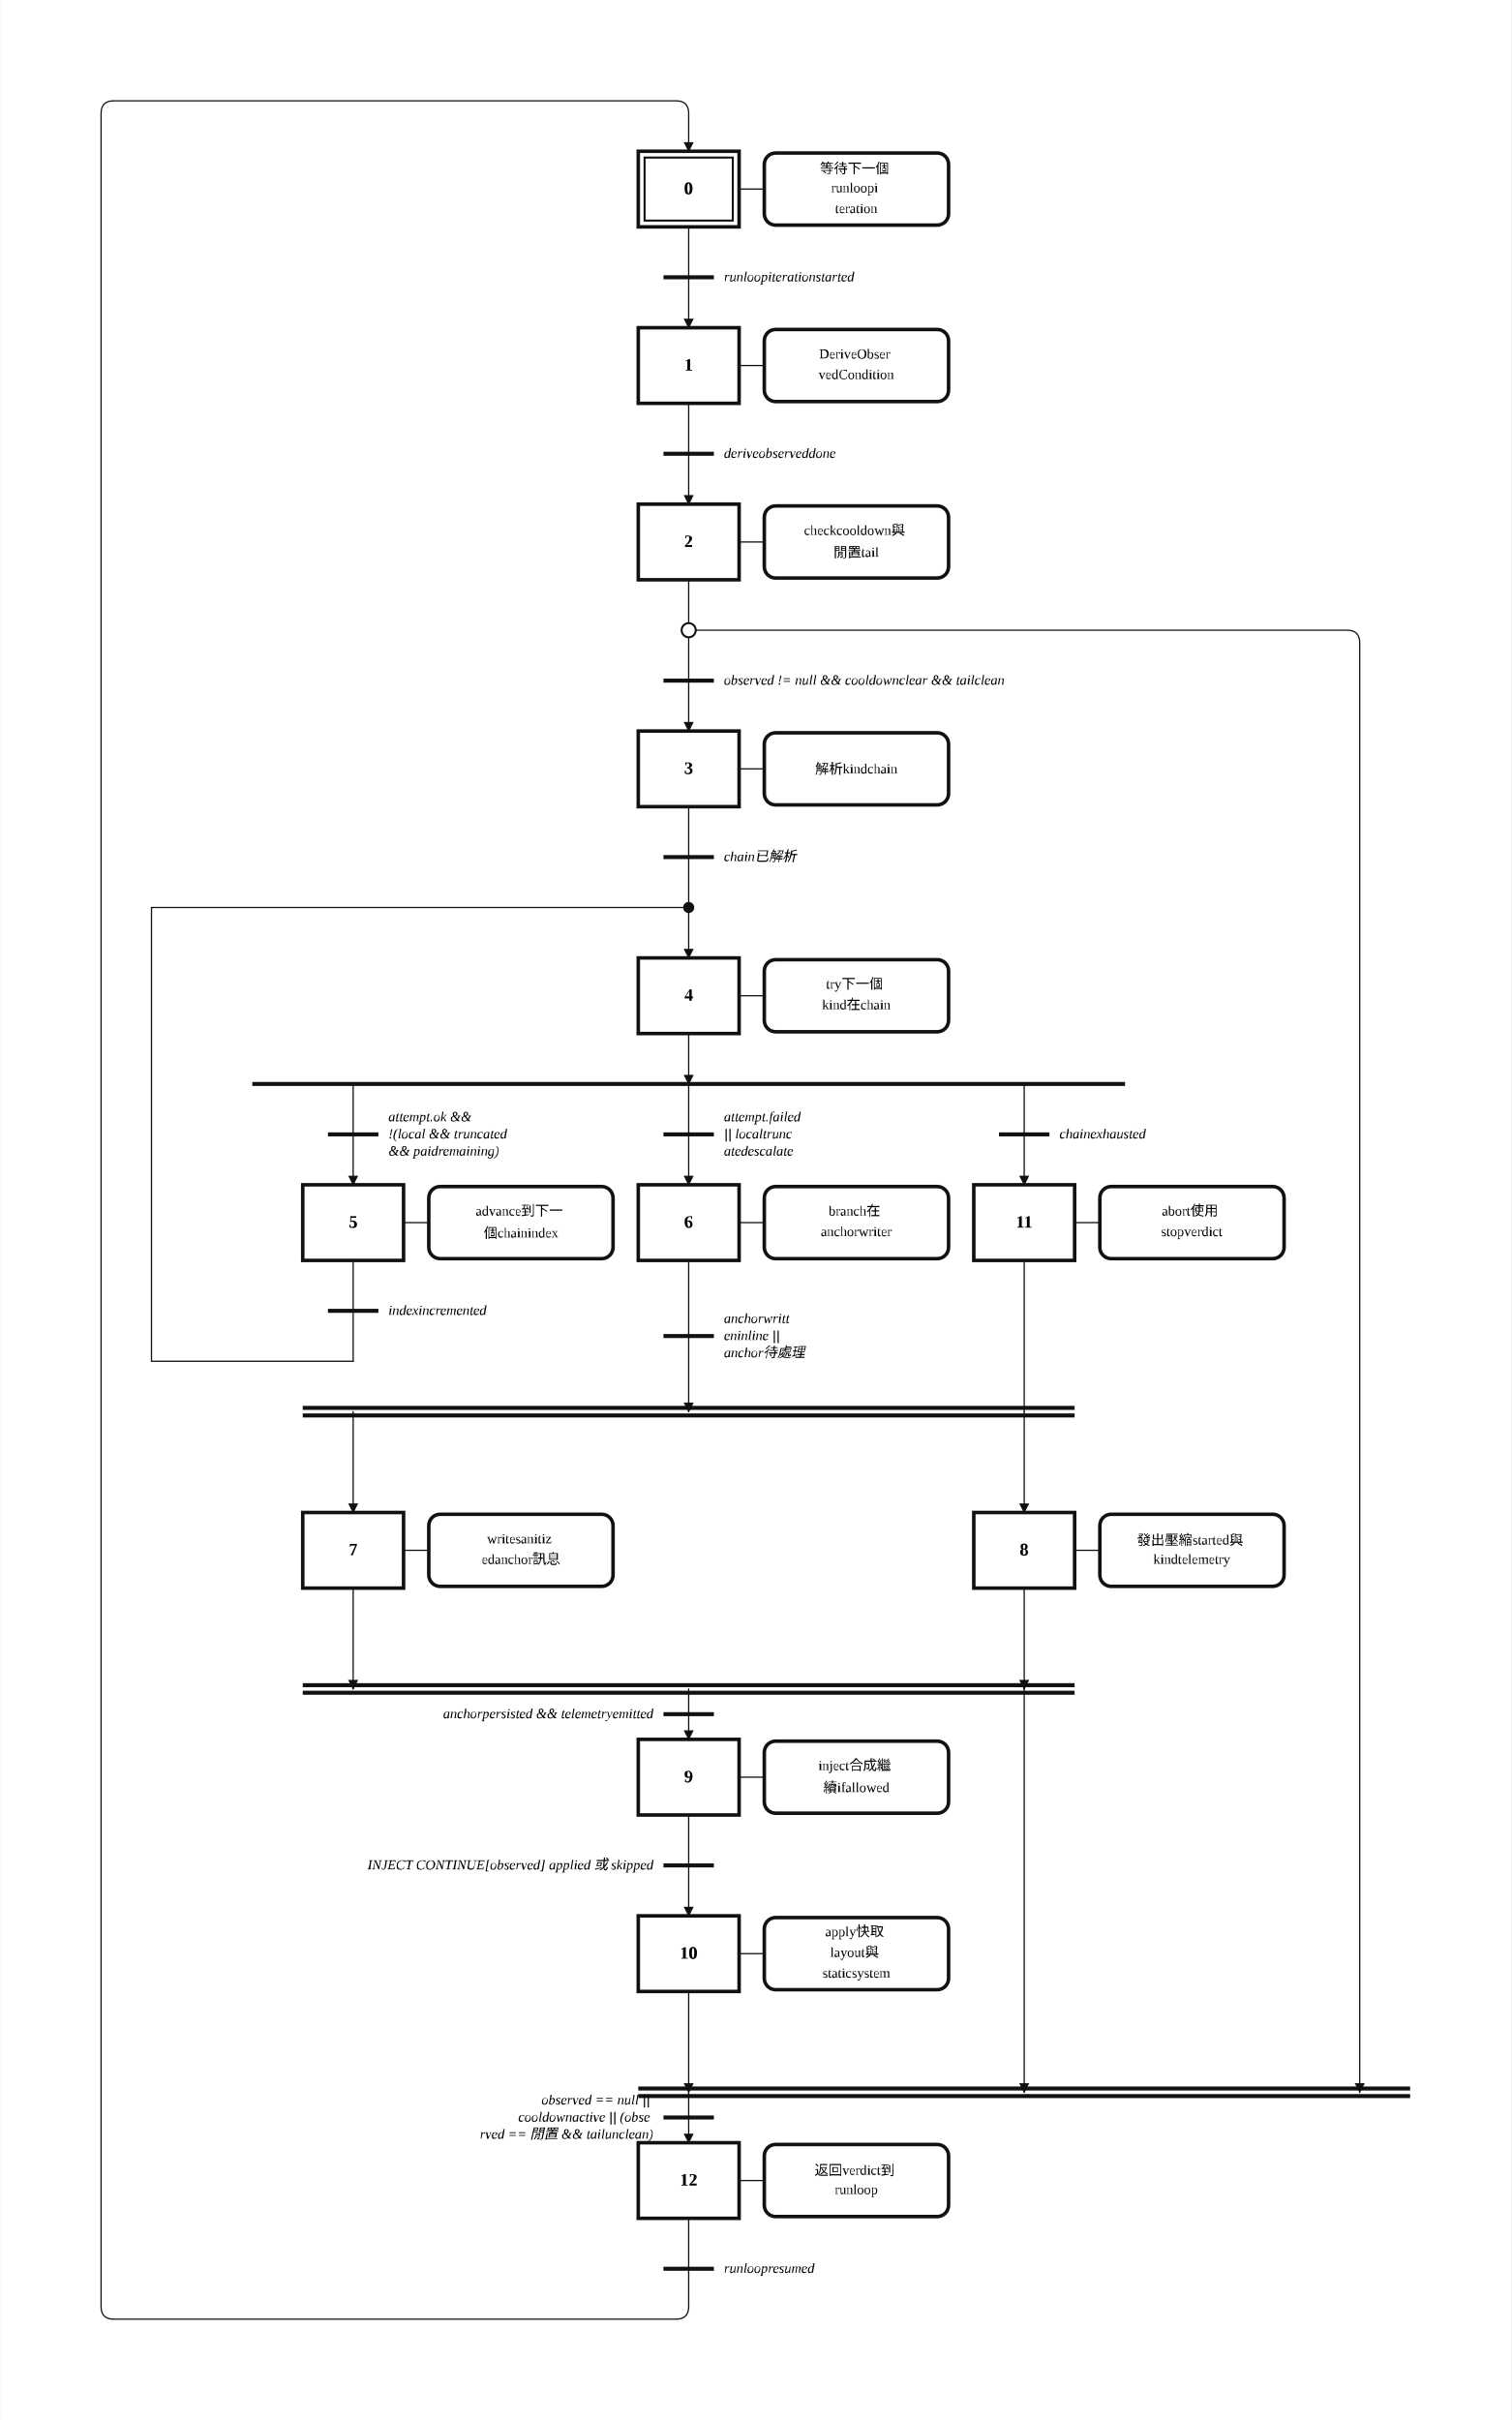
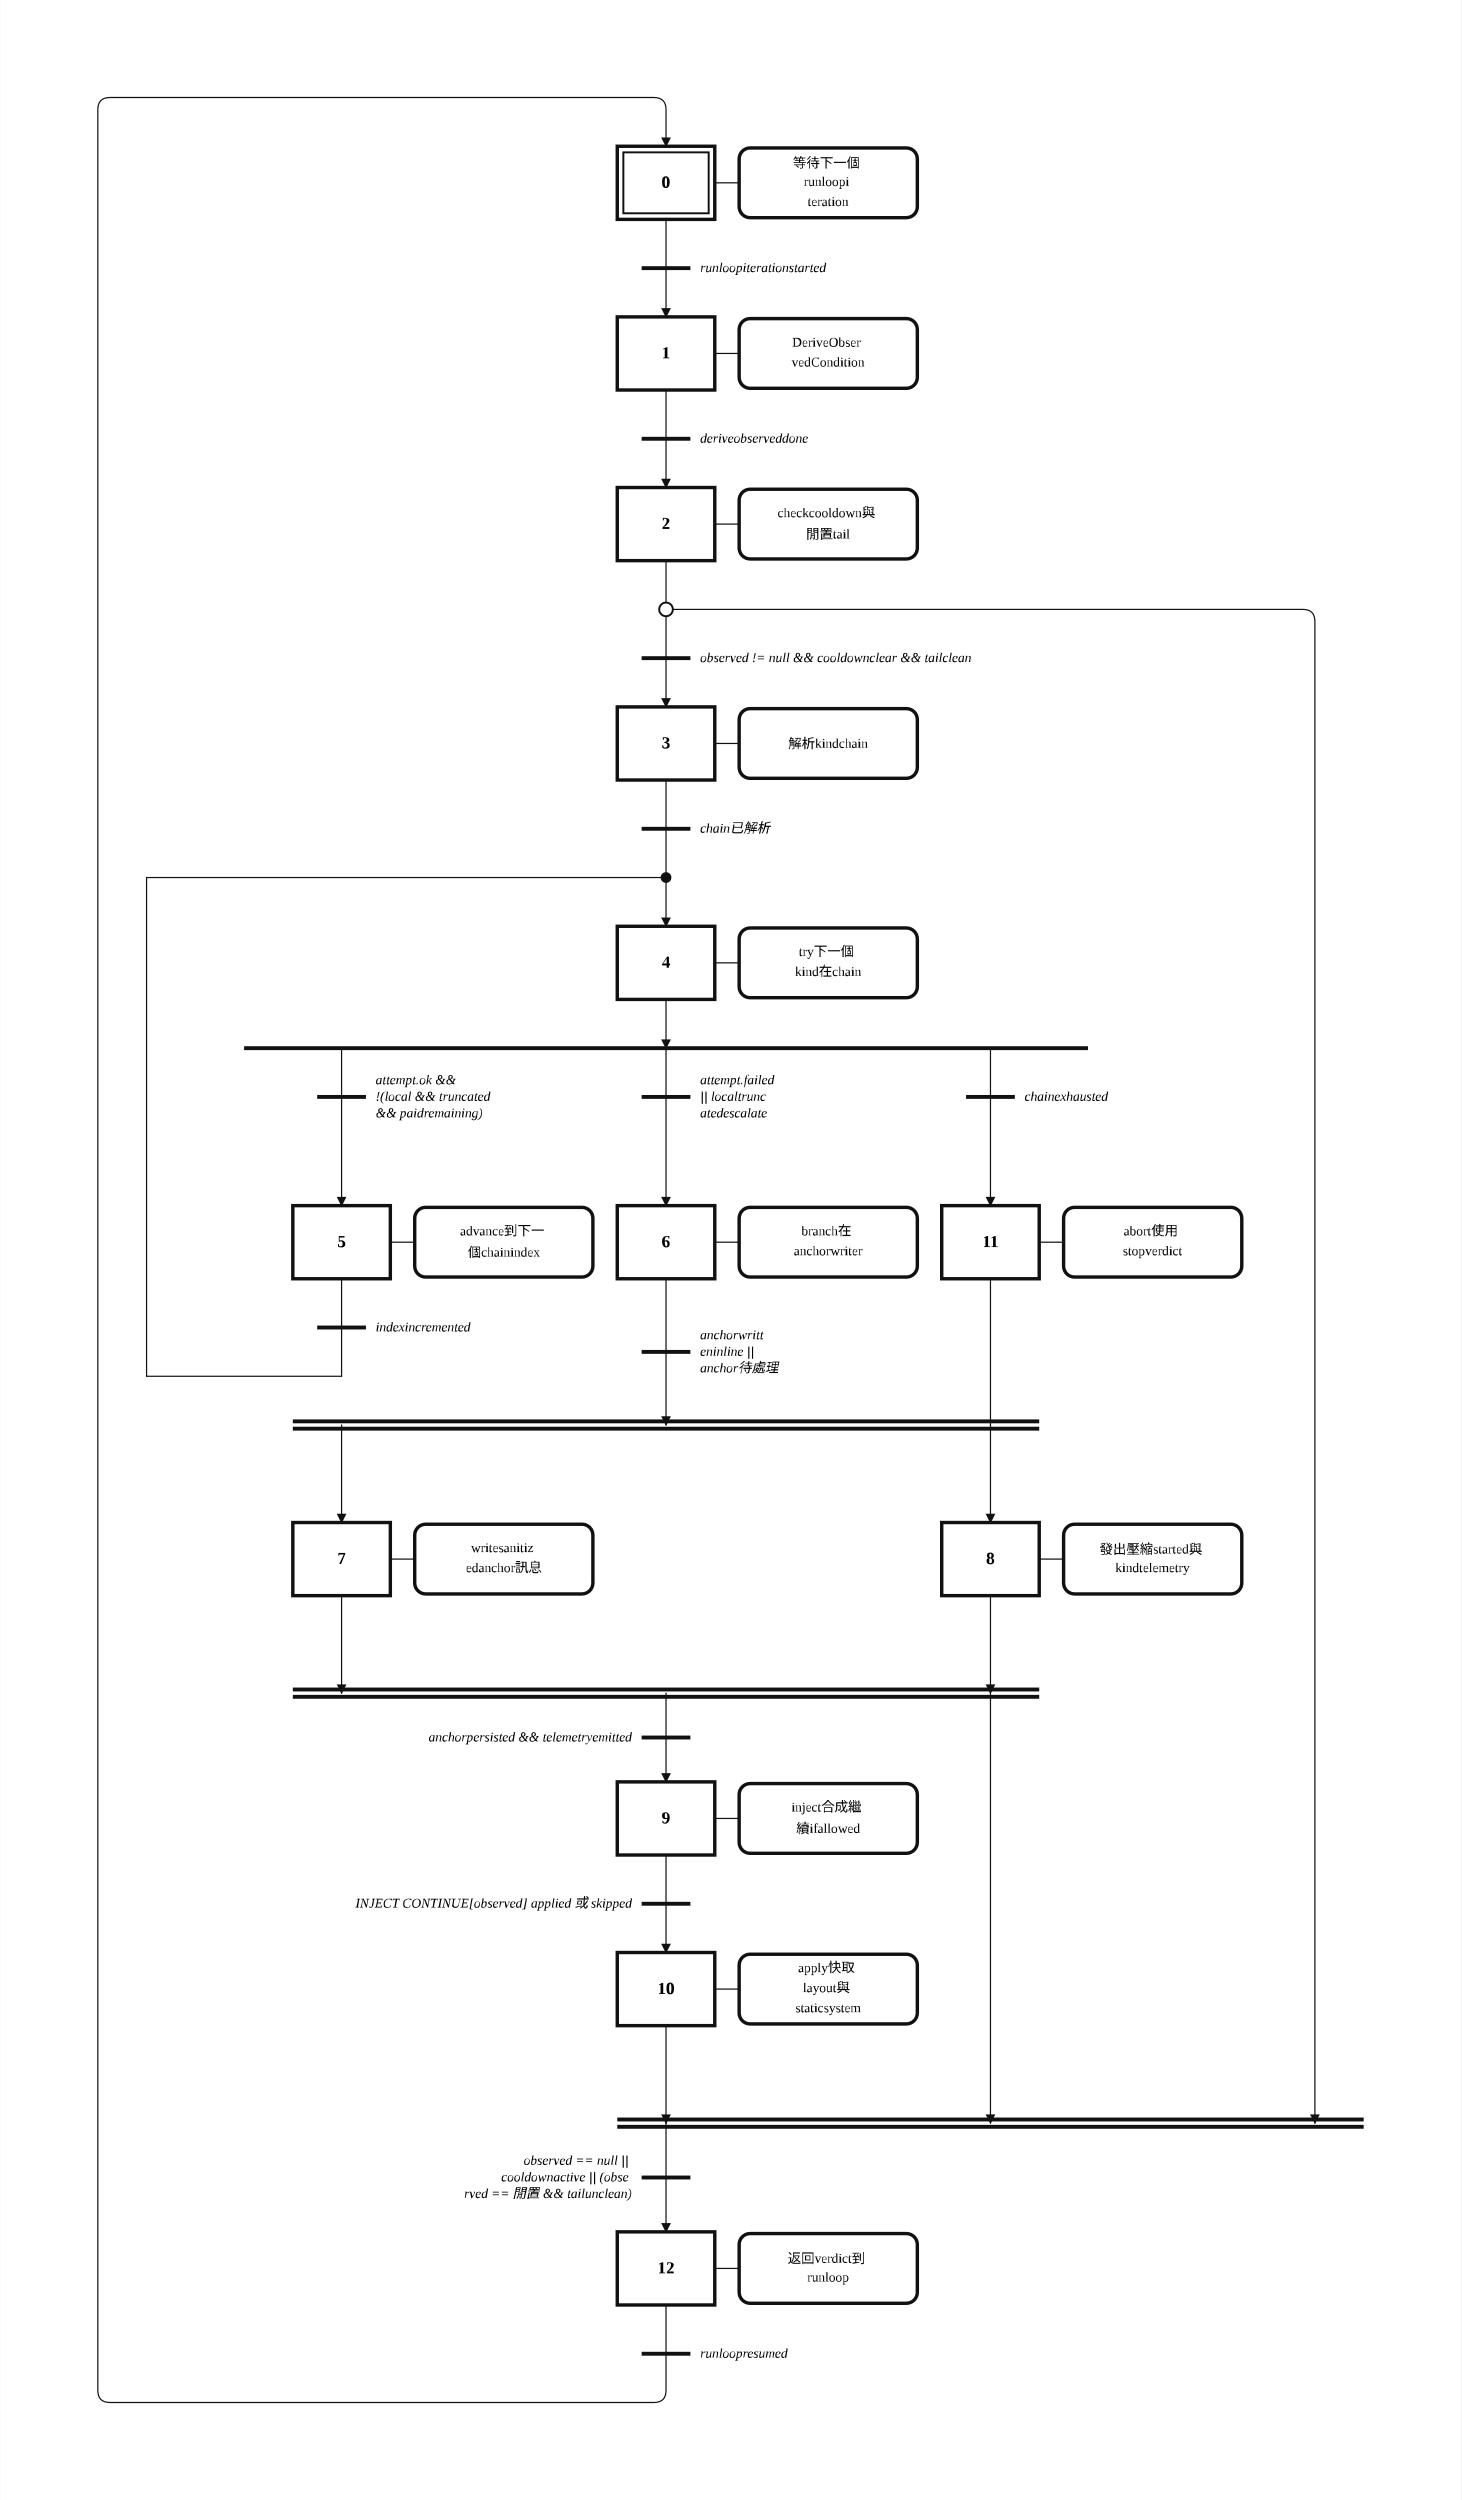
- <svg xmlns="http://www.w3.org/2000/svg" width="1199" height="1920" viewBox="-4.00 -2.00 59.93 96.00" role="img">
+ <svg xmlns="http://www.w3.org/2000/svg" width="1199" height="2051" viewBox="-4.00 -2.00 59.93 102.56" role="img">
  <style>
.step{fill:#fff;stroke:#111;stroke-width:.14}.step-inner{fill:none;stroke:#111;stroke-width:.08}
.action{fill:#fff;stroke:#111;stroke-width:.14}.gate{stroke:#111;stroke-width:.16}
.edge{fill:none;stroke:#111;stroke-width:.05;stroke-linecap:round;stroke-linejoin:round}.edge-arrow{marker-end:url(#arrow)}
.flyover-mask{stroke:#fff;stroke-width:.12;stroke-linecap:round}
.flyover{fill:none;stroke:#111;stroke-width:.05;stroke-linecap:round}
.junction{fill:#111;stroke:#111;stroke-width:0}.branch-junction{fill:#fff;stroke:#111;stroke-width:.08}
.assoc{stroke:#111;stroke-width:.05}.label{font:bold .7px 'Times New Roman', 'BiauKai', 'DFKai-SB', serif;text-anchor:middle;dominant-baseline:middle}
.action-label{font:.55px 'Times New Roman', 'BiauKai', 'DFKai-SB', serif;text-anchor:middle;dominant-baseline:middle}.gate-label{font:italic .55px 'Times New Roman', 'BiauKai', 'DFKai-SB', serif;text-anchor:start;dominant-baseline:middle}.gate-label-left{font:italic .55px 'Times New Roman', 'BiauKai', 'DFKai-SB', serif;text-anchor:end;dominant-baseline:middle}
</style>
  <defs>
    <marker id="arrow" markerWidth="0.4" markerHeight="0.4" refX="0.36" refY="0.2" orient="auto" markerUnits="userSpaceOnUse">
      <path d="M 0 0 L 0.4 0.2 L 0 0.4 z" fill="#111" />
    </marker>
  </defs>
-   <rect x="-4.00" y="-2.00" width="59.93" height="96.00" fill="white" />
+   <rect x="-4.00" y="-2.00" width="59.93" height="102.56" fill="white" />
  <path class="edge edge-arrow" d="M 23.31 32.00 L 23.31 36.00" />
  <path class="edge" d="M 23.31 7.00 L 23.31 9.00" />
  <path class="edge edge-arrow" d="M 23.31 9.00 L 23.31 11.00" />
  <path class="edge" d="M 23.31 14.00 L 23.31 16.00" />
  <path class="edge edge-arrow" d="M 23.31 16.00 L 23.31 18.00" />
  <path class="edge" d="M 23.31 21.00 L 23.31 23.00" />
  <path class="edge" d="M 23.31 23.00 L 23.31 25.00" />
  <path class="edge edge-arrow" d="M 23.31 25.00 L 23.31 27.00" />
-   <path class="edge edge-arrow" d="M 23.31 23.00 L 49.43 23.00 Q 49.93 23.00 49.93 23.50 L 49.93 81.00" />
-   <path class="edge edge-arrow" d="M 23.31 81.00 L 23.31 83.00" />
+   <path class="edge edge-arrow" d="M 23.31 23.00 L 49.43 23.00 Q 49.93 23.00 49.93 23.50 L 49.93 85.10" />
+   <path class="edge edge-arrow" d="M 23.31 85.10 L 23.31 89.56" />
  <path class="edge" d="M 23.31 30.00 L 23.31 32.00" />
  <path class="edge edge-arrow" d="M 23.31 39.00 L 23.31 41.00" />
-   <path class="edge edge-arrow" d="M 10.00 41.00 L 10.00 45.00" />
-   <path class="edge edge-arrow" d="M 23.31 41.00 L 23.31 45.00" />
-   <path class="edge edge-arrow" d="M 36.62 41.00 L 36.62 45.00" />
-   <path class="edge" d="M 10.00 48.00 L 10.00 50.00" />
-   <path class="edge" d="M 10.00 50.00 L 10.00 52.00" />
-   <path class="edge" d="M 10.00 52.00 L 2.00 52.00" />
-   <path class="edge" d="M 2.00 52.00 L 2.00 34.00" />
+   <path class="edge edge-arrow" d="M 10.00 41.00 L 10.00 47.46" />
+   <path class="edge edge-arrow" d="M 23.31 41.00 L 23.31 47.46" />
+   <path class="edge edge-arrow" d="M 36.62 41.00 L 36.62 47.46" />
+   <path class="edge" d="M 10.00 50.46 L 10.00 52.46" />
+   <path class="edge" d="M 10.00 52.46 L 10.00 54.46" />
+   <path class="edge" d="M 10.00 54.46 L 2.00 54.46" />
+   <path class="edge" d="M 2.00 54.46 L 2.00 34.00" />
  <path class="edge" d="M 2.00 34.00 L 23.31 34.00" />
-   <path class="edge edge-arrow" d="M 23.31 48.00 L 23.31 54.00" />
-   <path class="edge edge-arrow" d="M 10.00 54.00 L 10.00 58.00" />
-   <path class="edge edge-arrow" d="M 36.62 54.00 L 36.62 58.00" />
-   <path class="edge edge-arrow" d="M 10.00 61.00 L 10.00 65.00" />
-   <path class="edge edge-arrow" d="M 23.31 65.00 L 23.31 67.00" />
-   <path class="edge edge-arrow" d="M 36.62 61.00 L 36.62 65.00" />
-   <path class="edge" d="M 23.31 70.00 L 23.31 72.00" />
-   <path class="edge edge-arrow" d="M 23.31 72.00 L 23.31 74.00" />
-   <path class="edge edge-arrow" d="M 23.31 77.00 L 23.31 81.00" />
-   <path class="edge" d="M 36.62 48.00 L 36.62 54.00" />
-   <path class="edge" d="M 36.62 58.00 L 36.62 61.00" />
-   <path class="edge edge-arrow" d="M 36.62 65.00 L 36.62 81.00" />
-   <path class="edge" d="M 23.31 86.00 L 23.31 88.00" />
-   <path class="edge edge-arrow" d="M 23.31 88.00 L 23.31 89.50 Q 23.31 90.00 22.81 90.00 L 0.50 90.00 Q 0.00 90.00 0.00 89.50 L 0.00 2.50 Q 0.00 2.00 0.50 2.00 L 22.81 2.00 Q 23.31 2.00 23.31 2.50 L 23.31 4.00" />
+   <path class="edge edge-arrow" d="M 23.31 50.46 L 23.31 56.46" />
+   <path class="edge edge-arrow" d="M 10.00 56.46 L 10.00 60.46" />
+   <path class="edge edge-arrow" d="M 36.62 56.46 L 36.62 60.46" />
+   <path class="edge edge-arrow" d="M 10.00 63.46 L 10.00 67.46" />
+   <path class="edge edge-arrow" d="M 23.31 67.46 L 23.31 71.10" />
+   <path class="edge edge-arrow" d="M 36.62 63.46 L 36.62 67.46" />
+   <path class="edge" d="M 23.31 74.10 L 23.31 76.10" />
+   <path class="edge edge-arrow" d="M 23.31 76.10 L 23.31 78.10" />
+   <path class="edge edge-arrow" d="M 23.31 81.10 L 23.31 85.10" />
+   <path class="edge" d="M 36.62 50.46 L 36.62 56.46" />
+   <path class="edge" d="M 36.62 60.46 L 36.62 63.46" />
+   <path class="edge edge-arrow" d="M 36.62 67.46 L 36.62 85.10" />
+   <path class="edge" d="M 23.31 92.56 L 23.31 94.56" />
+   <path class="edge edge-arrow" d="M 23.31 94.56 L 23.31 96.06 Q 23.31 96.56 22.81 96.56 L 0.50 96.56 Q 0.00 96.56 0.00 96.06 L 0.00 2.50 Q 0.00 2.00 0.50 2.00 L 22.81 2.00 Q 23.31 2.00 23.31 2.50 L 23.31 4.00" />
  <rect class="step" x="21.31" y="4.00" width="4.00" height="3.00" />
  <rect class="step-inner" x="21.56" y="4.25" width="3.50" height="2.50" />
  <text class="label" x="23.31" y="5.50">0</text>
  <rect class="step" x="21.31" y="11.00" width="4.00" height="3.00" />
  <text class="label" x="23.31" y="12.50">1</text>
  <rect class="step" x="21.31" y="18.00" width="4.00" height="3.00" />
  <text class="label" x="23.31" y="19.50">2</text>
  <rect class="step" x="21.31" y="27.00" width="4.00" height="3.00" />
  <text class="label" x="23.31" y="28.50">3</text>
  <rect class="step" x="21.31" y="36.00" width="4.00" height="3.00" />
  <text class="label" x="23.31" y="37.50">4</text>
-   <rect class="step" x="8.00" y="45.00" width="4.00" height="3.00" />
-   <text class="label" x="10.00" y="46.50">5</text>
-   <rect class="step" x="21.31" y="45.00" width="4.00" height="3.00" />
-   <text class="label" x="23.31" y="46.50">6</text>
-   <rect class="step" x="8.00" y="58.00" width="4.00" height="3.00" />
-   <text class="label" x="10.00" y="59.50">7</text>
-   <rect class="step" x="34.62" y="58.00" width="4.00" height="3.00" />
-   <text class="label" x="36.62" y="59.50">8</text>
-   <rect class="step" x="21.31" y="67.00" width="4.00" height="3.00" />
-   <text class="label" x="23.31" y="68.50">9</text>
-   <rect class="step" x="21.31" y="74.00" width="4.00" height="3.00" />
-   <text class="label" x="23.31" y="75.50">10</text>
-   <rect class="step" x="34.62" y="45.00" width="4.00" height="3.00" />
-   <text class="label" x="36.62" y="46.50">11</text>
-   <rect class="step" x="21.31" y="83.00" width="4.00" height="3.00" />
-   <text class="label" x="23.31" y="84.50">12</text>
+   <rect class="step" x="8.00" y="47.46" width="4.00" height="3.00" />
+   <text class="label" x="10.00" y="48.96">5</text>
+   <rect class="step" x="21.31" y="47.46" width="4.00" height="3.00" />
+   <text class="label" x="23.31" y="48.96">6</text>
+   <rect class="step" x="8.00" y="60.46" width="4.00" height="3.00" />
+   <text class="label" x="10.00" y="61.96">7</text>
+   <rect class="step" x="34.62" y="60.46" width="4.00" height="3.00" />
+   <text class="label" x="36.62" y="61.96">8</text>
+   <rect class="step" x="21.31" y="71.10" width="4.00" height="3.00" />
+   <text class="label" x="23.31" y="72.60">9</text>
+   <rect class="step" x="21.31" y="78.10" width="4.00" height="3.00" />
+   <text class="label" x="23.31" y="79.60">10</text>
+   <rect class="step" x="34.62" y="47.46" width="4.00" height="3.00" />
+   <text class="label" x="36.62" y="48.96">11</text>
+   <rect class="step" x="21.31" y="89.56" width="4.00" height="3.00" />
+   <text class="label" x="23.31" y="91.06">12</text>
  <line class="assoc" x1="25.31" y1="5.50" x2="26.31" y2="5.50" />
  <rect class="action" x="26.31" y="4.07" width="7.31" height="2.86" rx="0.45" ry="0.45" />
  <text class="action-label" x="29.96" y="4.68">
    <tspan x="29.96" dy="0">等待下一個</tspan>
    <tspan x="29.96" dy="0.82">runloopi</tspan>
    <tspan x="29.96" dy="0.82">teration</tspan>
  </text>
  <line class="assoc" x1="25.31" y1="12.50" x2="26.31" y2="12.50" />
  <rect class="action" x="26.31" y="11.07" width="7.31" height="2.86" rx="0.45" ry="0.45" />
  <text class="action-label" x="29.96" y="12.09">
    <tspan x="29.96" dy="0">DeriveObser</tspan>
    <tspan x="29.96" dy="0.82">vedCondition</tspan>
  </text>
  <line class="assoc" x1="25.31" y1="19.50" x2="26.31" y2="19.50" />
  <rect class="action" x="26.31" y="18.07" width="7.31" height="2.86" rx="0.45" ry="0.45" />
  <text class="action-label" x="29.96" y="19.09">
    <tspan x="29.96" dy="0">checkcooldown與</tspan>
    <tspan x="29.96" dy="0.82">閒置tail</tspan>
  </text>
  <line class="assoc" x1="25.31" y1="28.50" x2="26.31" y2="28.50" />
  <rect class="action" x="26.31" y="27.07" width="7.31" height="2.86" rx="0.45" ry="0.45" />
  <text class="action-label" x="29.96" y="28.50">
    <tspan x="29.96" dy="0">解析kindchain</tspan>
  </text>
  <line class="assoc" x1="25.31" y1="37.50" x2="26.31" y2="37.50" />
  <rect class="action" x="26.31" y="36.07" width="7.31" height="2.86" rx="0.45" ry="0.45" />
  <text class="action-label" x="29.96" y="37.09">
    <tspan x="29.96" dy="0">try下一個</tspan>
    <tspan x="29.96" dy="0.82">kind在chain</tspan>
  </text>
-   <line class="assoc" x1="12.00" y1="46.50" x2="13.00" y2="46.50" />
-   <rect class="action" x="13.00" y="45.07" width="7.31" height="2.86" rx="0.45" ry="0.45" />
-   <text class="action-label" x="16.66" y="46.09">
+   <line class="assoc" x1="12.00" y1="48.96" x2="13.00" y2="48.96" />
+   <rect class="action" x="13.00" y="47.53" width="7.31" height="2.86" rx="0.45" ry="0.45" />
+   <text class="action-label" x="16.66" y="48.55">
    <tspan x="16.66" dy="0">advance到下一</tspan>
    <tspan x="16.66" dy="0.82">個chainindex</tspan>
  </text>
-   <line class="assoc" x1="25.31" y1="46.50" x2="26.31" y2="46.50" />
-   <rect class="action" x="26.31" y="45.07" width="7.31" height="2.86" rx="0.45" ry="0.45" />
-   <text class="action-label" x="29.96" y="46.09">
+   <line class="assoc" x1="25.31" y1="48.96" x2="26.31" y2="48.96" />
+   <rect class="action" x="26.31" y="47.53" width="7.31" height="2.86" rx="0.45" ry="0.45" />
+   <text class="action-label" x="29.96" y="48.55">
    <tspan x="29.96" dy="0">branch在</tspan>
    <tspan x="29.96" dy="0.82">anchorwriter</tspan>
  </text>
-   <line class="assoc" x1="12.00" y1="59.50" x2="13.00" y2="59.50" />
-   <rect class="action" x="13.00" y="58.07" width="7.31" height="2.86" rx="0.45" ry="0.45" />
-   <text class="action-label" x="16.66" y="59.09">
+   <line class="assoc" x1="12.00" y1="61.96" x2="13.00" y2="61.96" />
+   <rect class="action" x="13.00" y="60.53" width="7.31" height="2.86" rx="0.45" ry="0.45" />
+   <text class="action-label" x="16.66" y="61.55">
    <tspan x="16.66" dy="0">writesanitiz</tspan>
    <tspan x="16.66" dy="0.82">edanchor訊息</tspan>
  </text>
-   <line class="assoc" x1="38.62" y1="59.50" x2="39.62" y2="59.50" />
-   <rect class="action" x="39.62" y="58.07" width="7.31" height="2.86" rx="0.45" ry="0.45" />
-   <text class="action-label" x="43.27" y="59.09">
+   <line class="assoc" x1="38.62" y1="61.96" x2="39.62" y2="61.96" />
+   <rect class="action" x="39.62" y="60.53" width="7.31" height="2.86" rx="0.45" ry="0.45" />
+   <text class="action-label" x="43.27" y="61.55">
    <tspan x="43.27" dy="0">發出壓縮started與</tspan>
    <tspan x="43.27" dy="0.82">kindtelemetry</tspan>
  </text>
-   <line class="assoc" x1="25.31" y1="68.50" x2="26.31" y2="68.50" />
-   <rect class="action" x="26.31" y="67.07" width="7.31" height="2.86" rx="0.45" ry="0.45" />
-   <text class="action-label" x="29.96" y="68.09">
+   <line class="assoc" x1="25.31" y1="72.60" x2="26.31" y2="72.60" />
+   <rect class="action" x="26.31" y="71.17" width="7.31" height="2.86" rx="0.45" ry="0.45" />
+   <text class="action-label" x="29.96" y="72.19">
    <tspan x="29.96" dy="0">inject合成繼</tspan>
    <tspan x="29.96" dy="0.82">續ifallowed</tspan>
  </text>
-   <line class="assoc" x1="25.31" y1="75.50" x2="26.31" y2="75.50" />
-   <rect class="action" x="26.31" y="74.07" width="7.31" height="2.86" rx="0.45" ry="0.45" />
-   <text class="action-label" x="29.96" y="74.68">
+   <line class="assoc" x1="25.31" y1="79.60" x2="26.31" y2="79.60" />
+   <rect class="action" x="26.31" y="78.17" width="7.31" height="2.86" rx="0.45" ry="0.45" />
+   <text class="action-label" x="29.96" y="78.78">
    <tspan x="29.96" dy="0">apply快取</tspan>
    <tspan x="29.96" dy="0.82">layout與</tspan>
    <tspan x="29.96" dy="0.82">staticsystem</tspan>
  </text>
-   <line class="assoc" x1="38.62" y1="46.50" x2="39.62" y2="46.50" />
-   <rect class="action" x="39.62" y="45.07" width="7.31" height="2.86" rx="0.45" ry="0.45" />
-   <text class="action-label" x="43.27" y="46.09">
+   <line class="assoc" x1="38.62" y1="48.96" x2="39.62" y2="48.96" />
+   <rect class="action" x="39.62" y="47.53" width="7.31" height="2.86" rx="0.45" ry="0.45" />
+   <text class="action-label" x="43.27" y="48.55">
    <tspan x="43.27" dy="0">abort使用</tspan>
    <tspan x="43.27" dy="0.82">stopverdict</tspan>
  </text>
-   <line class="assoc" x1="25.31" y1="84.50" x2="26.31" y2="84.50" />
-   <rect class="action" x="26.31" y="83.07" width="7.31" height="2.86" rx="0.45" ry="0.45" />
-   <text class="action-label" x="29.96" y="84.09">
+   <line class="assoc" x1="25.31" y1="91.06" x2="26.31" y2="91.06" />
+   <rect class="action" x="26.31" y="89.63" width="7.31" height="2.86" rx="0.45" ry="0.45" />
+   <text class="action-label" x="29.96" y="90.65">
    <tspan x="29.96" dy="0">返回verdict到</tspan>
    <tspan x="29.96" dy="0.82">runloop</tspan>
  </text>
  <line class="gate" x1="22.31" y1="9.00" x2="24.31" y2="9.00" />
  <text class="gate-label" x="24.71" y="9.00">
    <tspan x="24.71" dy="0">runloopiterationstarted</tspan>
  </text>
  <line class="gate" x1="22.31" y1="16.00" x2="24.31" y2="16.00" />
  <text class="gate-label" x="24.71" y="16.00">
    <tspan x="24.71" dy="0">deriveobserveddone</tspan>
  </text>
  <line class="gate" x1="22.31" y1="25.00" x2="24.31" y2="25.00" />
  <text class="gate-label" x="24.71" y="25.00">
    <tspan x="24.71" dy="0">observed != null &amp;&amp; cooldownclear &amp;&amp; tailclean</tspan>
  </text>
-   <line class="gate" x1="21.31" y1="80.85" x2="51.93" y2="80.85" />
-   <line class="gate" x1="21.31" y1="81.15" x2="51.93" y2="81.15" />
+   <line class="gate" x1="21.31" y1="84.95" x2="51.93" y2="84.95" />
+   <line class="gate" x1="21.31" y1="85.25" x2="51.93" y2="85.25" />
  <line class="gate" x1="22.31" y1="32.00" x2="24.31" y2="32.00" />
  <text class="gate-label" x="24.71" y="32.00">
    <tspan x="24.71" dy="0">chain已解析</tspan>
  </text>
  <line class="gate" x1="6.00" y1="41.00" x2="40.62" y2="41.00" />
-   <line class="gate" x1="9.00" y1="50.00" x2="11.00" y2="50.00" />
-   <text class="gate-label" x="11.40" y="50.00">
+   <line class="gate" x1="9.00" y1="52.46" x2="11.00" y2="52.46" />
+   <text class="gate-label" x="11.40" y="52.46">
    <tspan x="11.40" dy="0">indexincremented</tspan>
  </text>
-   <line class="gate" x1="8.00" y1="53.85" x2="38.62" y2="53.85" />
-   <line class="gate" x1="8.00" y1="54.15" x2="38.62" y2="54.15" />
-   <line class="gate" x1="8.00" y1="64.85" x2="38.62" y2="64.85" />
-   <line class="gate" x1="8.00" y1="65.15" x2="38.62" y2="65.15" />
-   <line class="gate" x1="22.31" y1="72.00" x2="24.31" y2="72.00" />
-   <text class="gate-label-left" x="21.91" y="72.00">
+   <line class="gate" x1="8.00" y1="56.31" x2="38.62" y2="56.31" />
+   <line class="gate" x1="8.00" y1="56.61" x2="38.62" y2="56.61" />
+   <line class="gate" x1="8.00" y1="67.31" x2="38.62" y2="67.31" />
+   <line class="gate" x1="8.00" y1="67.61" x2="38.62" y2="67.61" />
+   <line class="gate" x1="22.31" y1="76.10" x2="24.31" y2="76.10" />
+   <text class="gate-label-left" x="21.91" y="76.10">
    <tspan x="21.91" dy="0">INJECT CONTINUE[observed] applied 或 skipped</tspan>
  </text>
-   <line class="gate" x1="22.31" y1="88.00" x2="24.31" y2="88.00" />
-   <text class="gate-label" x="24.71" y="88.00">
+   <line class="gate" x1="22.31" y1="94.56" x2="24.31" y2="94.56" />
+   <text class="gate-label" x="24.71" y="94.56">
    <tspan x="24.71" dy="0">runloopresumed</tspan>
  </text>
-   <line class="gate" x1="22.31" y1="82.00" x2="24.31" y2="82.00" />
-   <text class="gate-label-left" x="21.91" y="81.32">
+   <line class="gate" x1="22.31" y1="87.33" x2="24.31" y2="87.33" />
+   <text class="gate-label-left" x="21.91" y="86.65">
    <tspan x="21.91" dy="0">observed == null ||</tspan>
    <tspan x="21.91" dy="0.68">cooldownactive || (obse</tspan>
    <tspan x="21.91" dy="0.68">rved == 閒置 &amp;&amp; tailunclean)</tspan>
  </text>
  <line class="gate" x1="9.00" y1="43.00" x2="11.00" y2="43.00" />
  <text class="gate-label" x="11.40" y="42.32">
    <tspan x="11.40" dy="0">attempt.ok &amp;&amp;</tspan>
    <tspan x="11.40" dy="0.68">!(local &amp;&amp; truncated</tspan>
    <tspan x="11.40" dy="0.68">&amp;&amp; paidremaining)</tspan>
  </text>
  <line class="gate" x1="22.31" y1="43.00" x2="24.31" y2="43.00" />
  <text class="gate-label" x="24.71" y="42.32">
    <tspan x="24.71" dy="0">attempt.failed</tspan>
    <tspan x="24.71" dy="0.68">|| localtrunc</tspan>
    <tspan x="24.71" dy="0.68">atedescalate</tspan>
  </text>
  <line class="gate" x1="35.62" y1="43.00" x2="37.62" y2="43.00" />
  <text class="gate-label" x="38.02" y="43.00">
    <tspan x="38.02" dy="0">chainexhausted</tspan>
  </text>
-   <line class="gate" x1="22.31" y1="51.00" x2="24.31" y2="51.00" />
-   <text class="gate-label" x="24.71" y="50.32">
+   <line class="gate" x1="22.31" y1="53.46" x2="24.31" y2="53.46" />
+   <text class="gate-label" x="24.71" y="52.78">
    <tspan x="24.71" dy="0">anchorwritt</tspan>
    <tspan x="24.71" dy="0.68">eninline ||</tspan>
    <tspan x="24.71" dy="0.68">anchor待處理</tspan>
  </text>
-   <line class="gate" x1="22.31" y1="66.00" x2="24.31" y2="66.00" />
-   <text class="gate-label-left" x="21.91" y="66.00">
+   <line class="gate" x1="22.31" y1="69.28" x2="24.31" y2="69.28" />
+   <text class="gate-label-left" x="21.91" y="69.28">
    <tspan x="21.91" dy="0">anchorpersisted &amp;&amp; telemetryemitted</tspan>
  </text>
  <circle class="junction" cx="23.31" cy="34.00" r="0.22" />
  <circle class="branch-junction" cx="23.31" cy="23.00" r="0.28" />
</svg>
